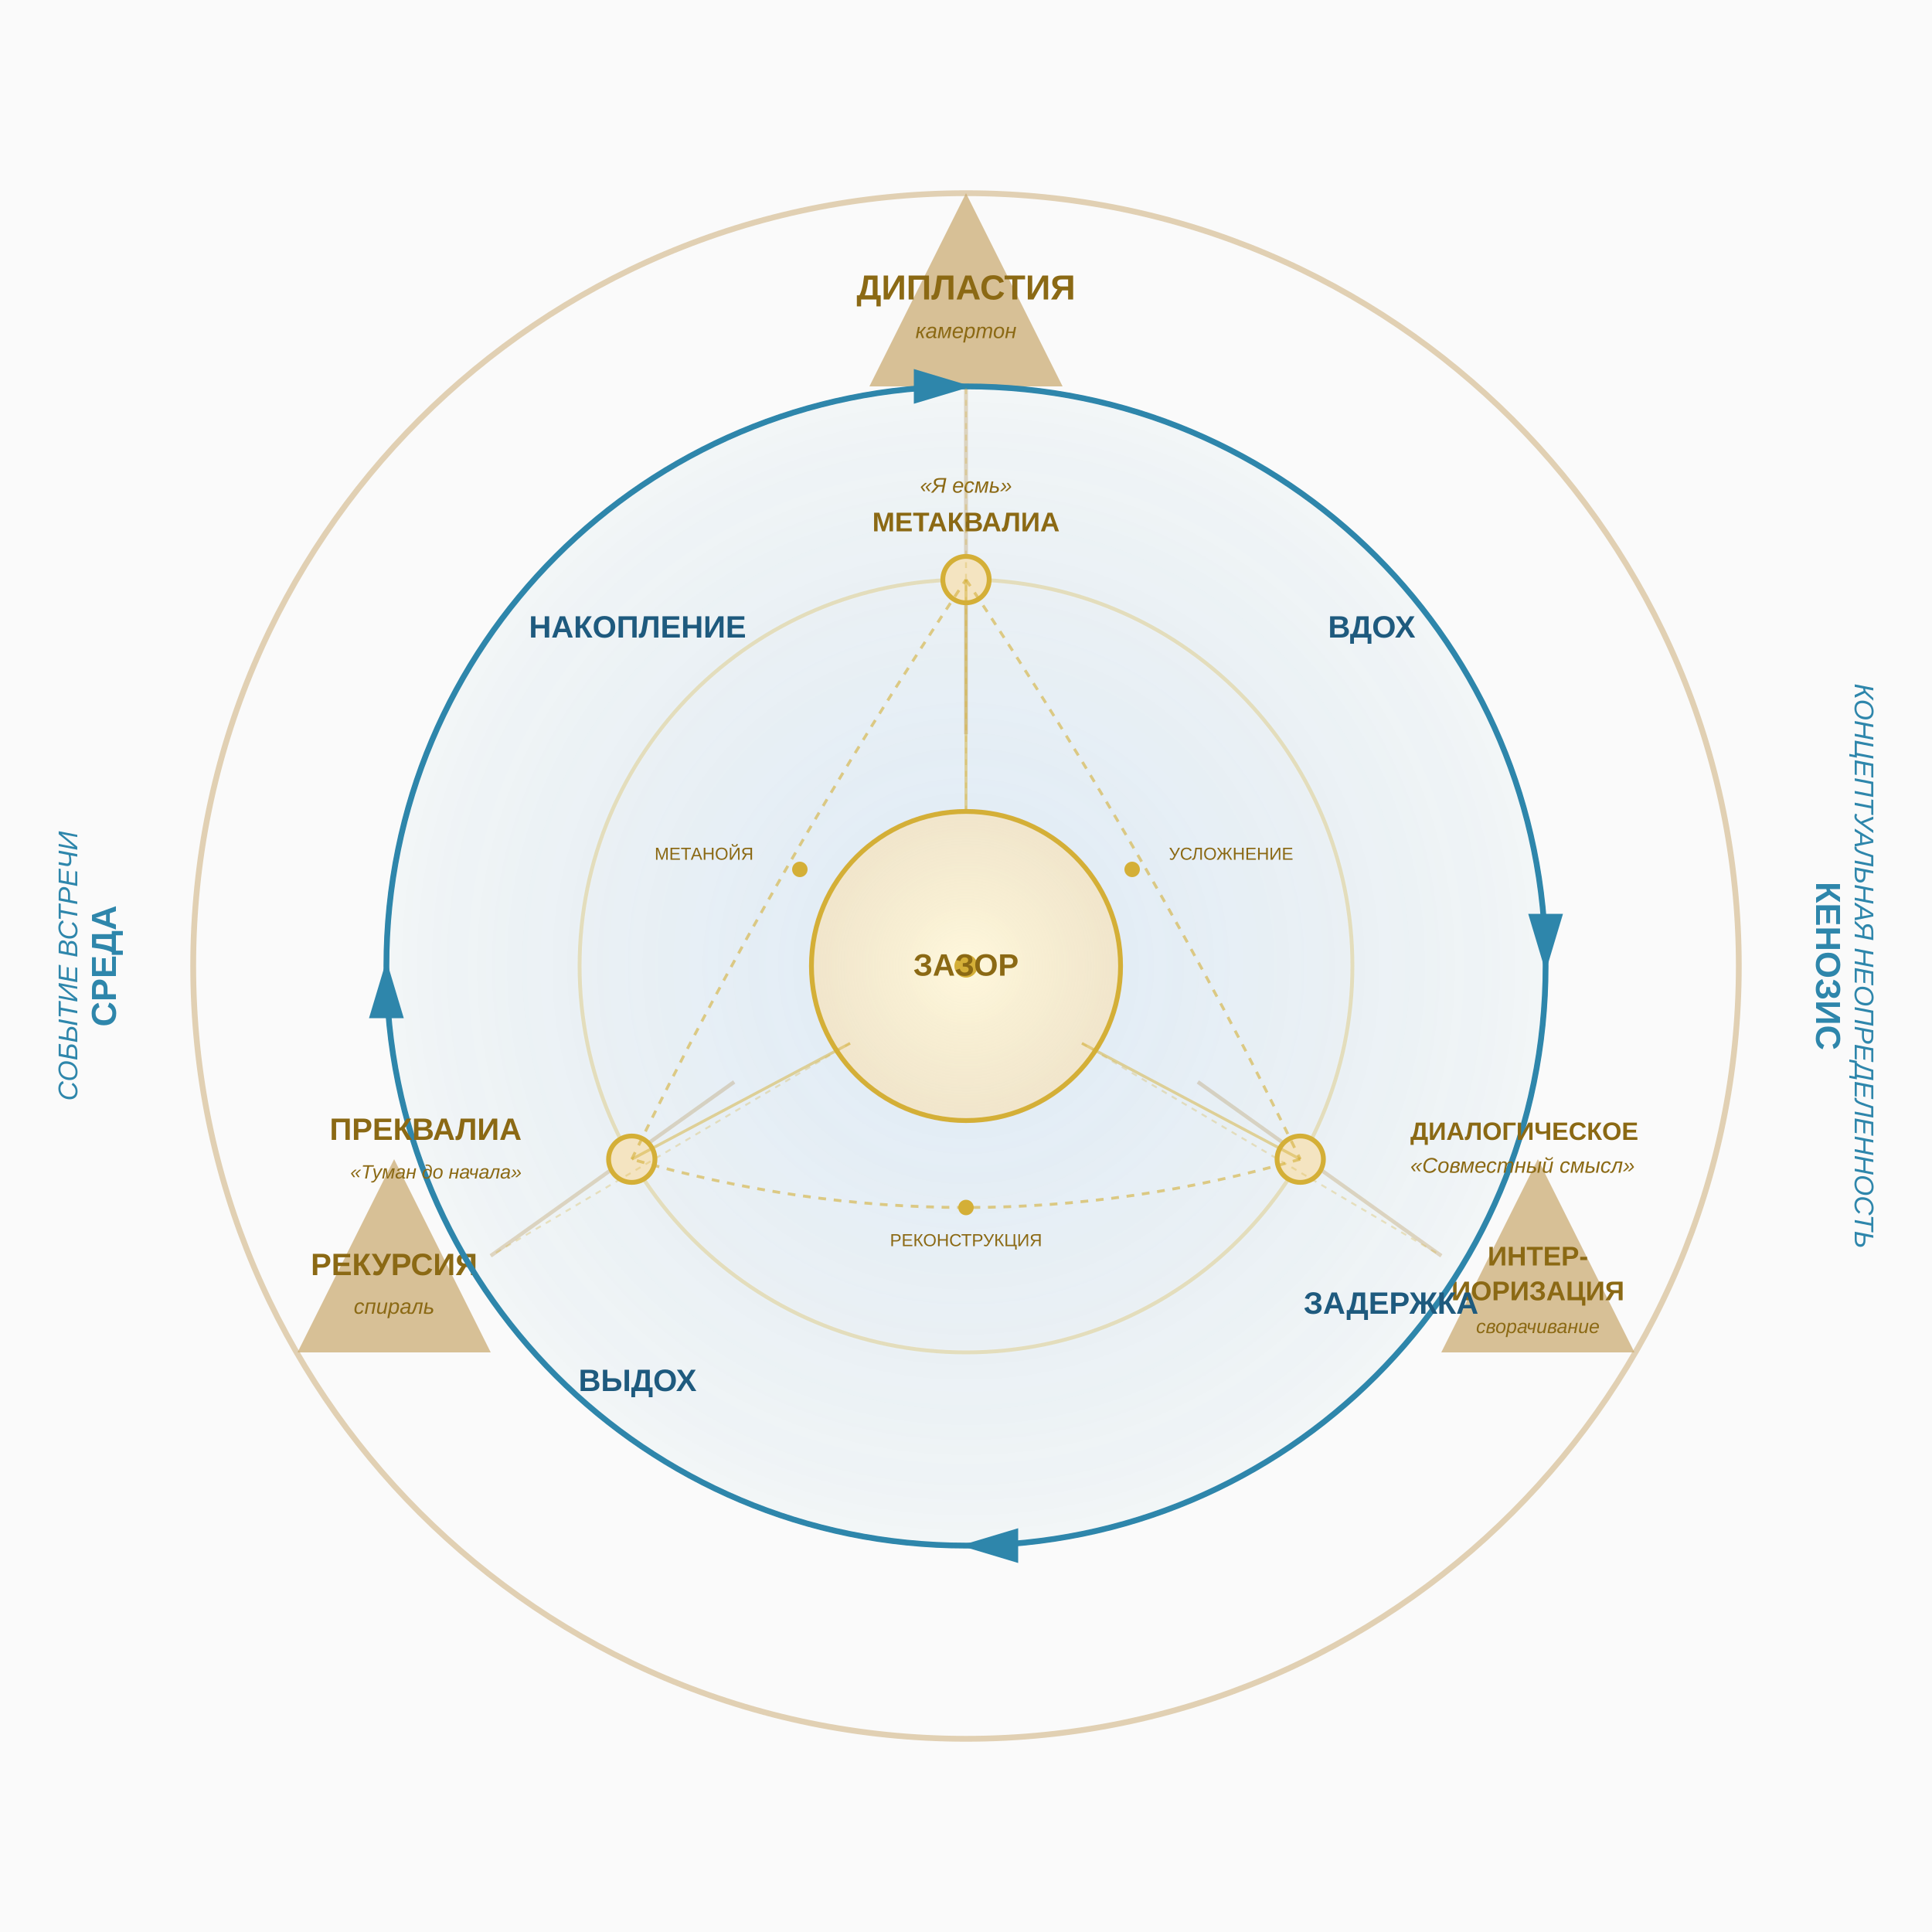
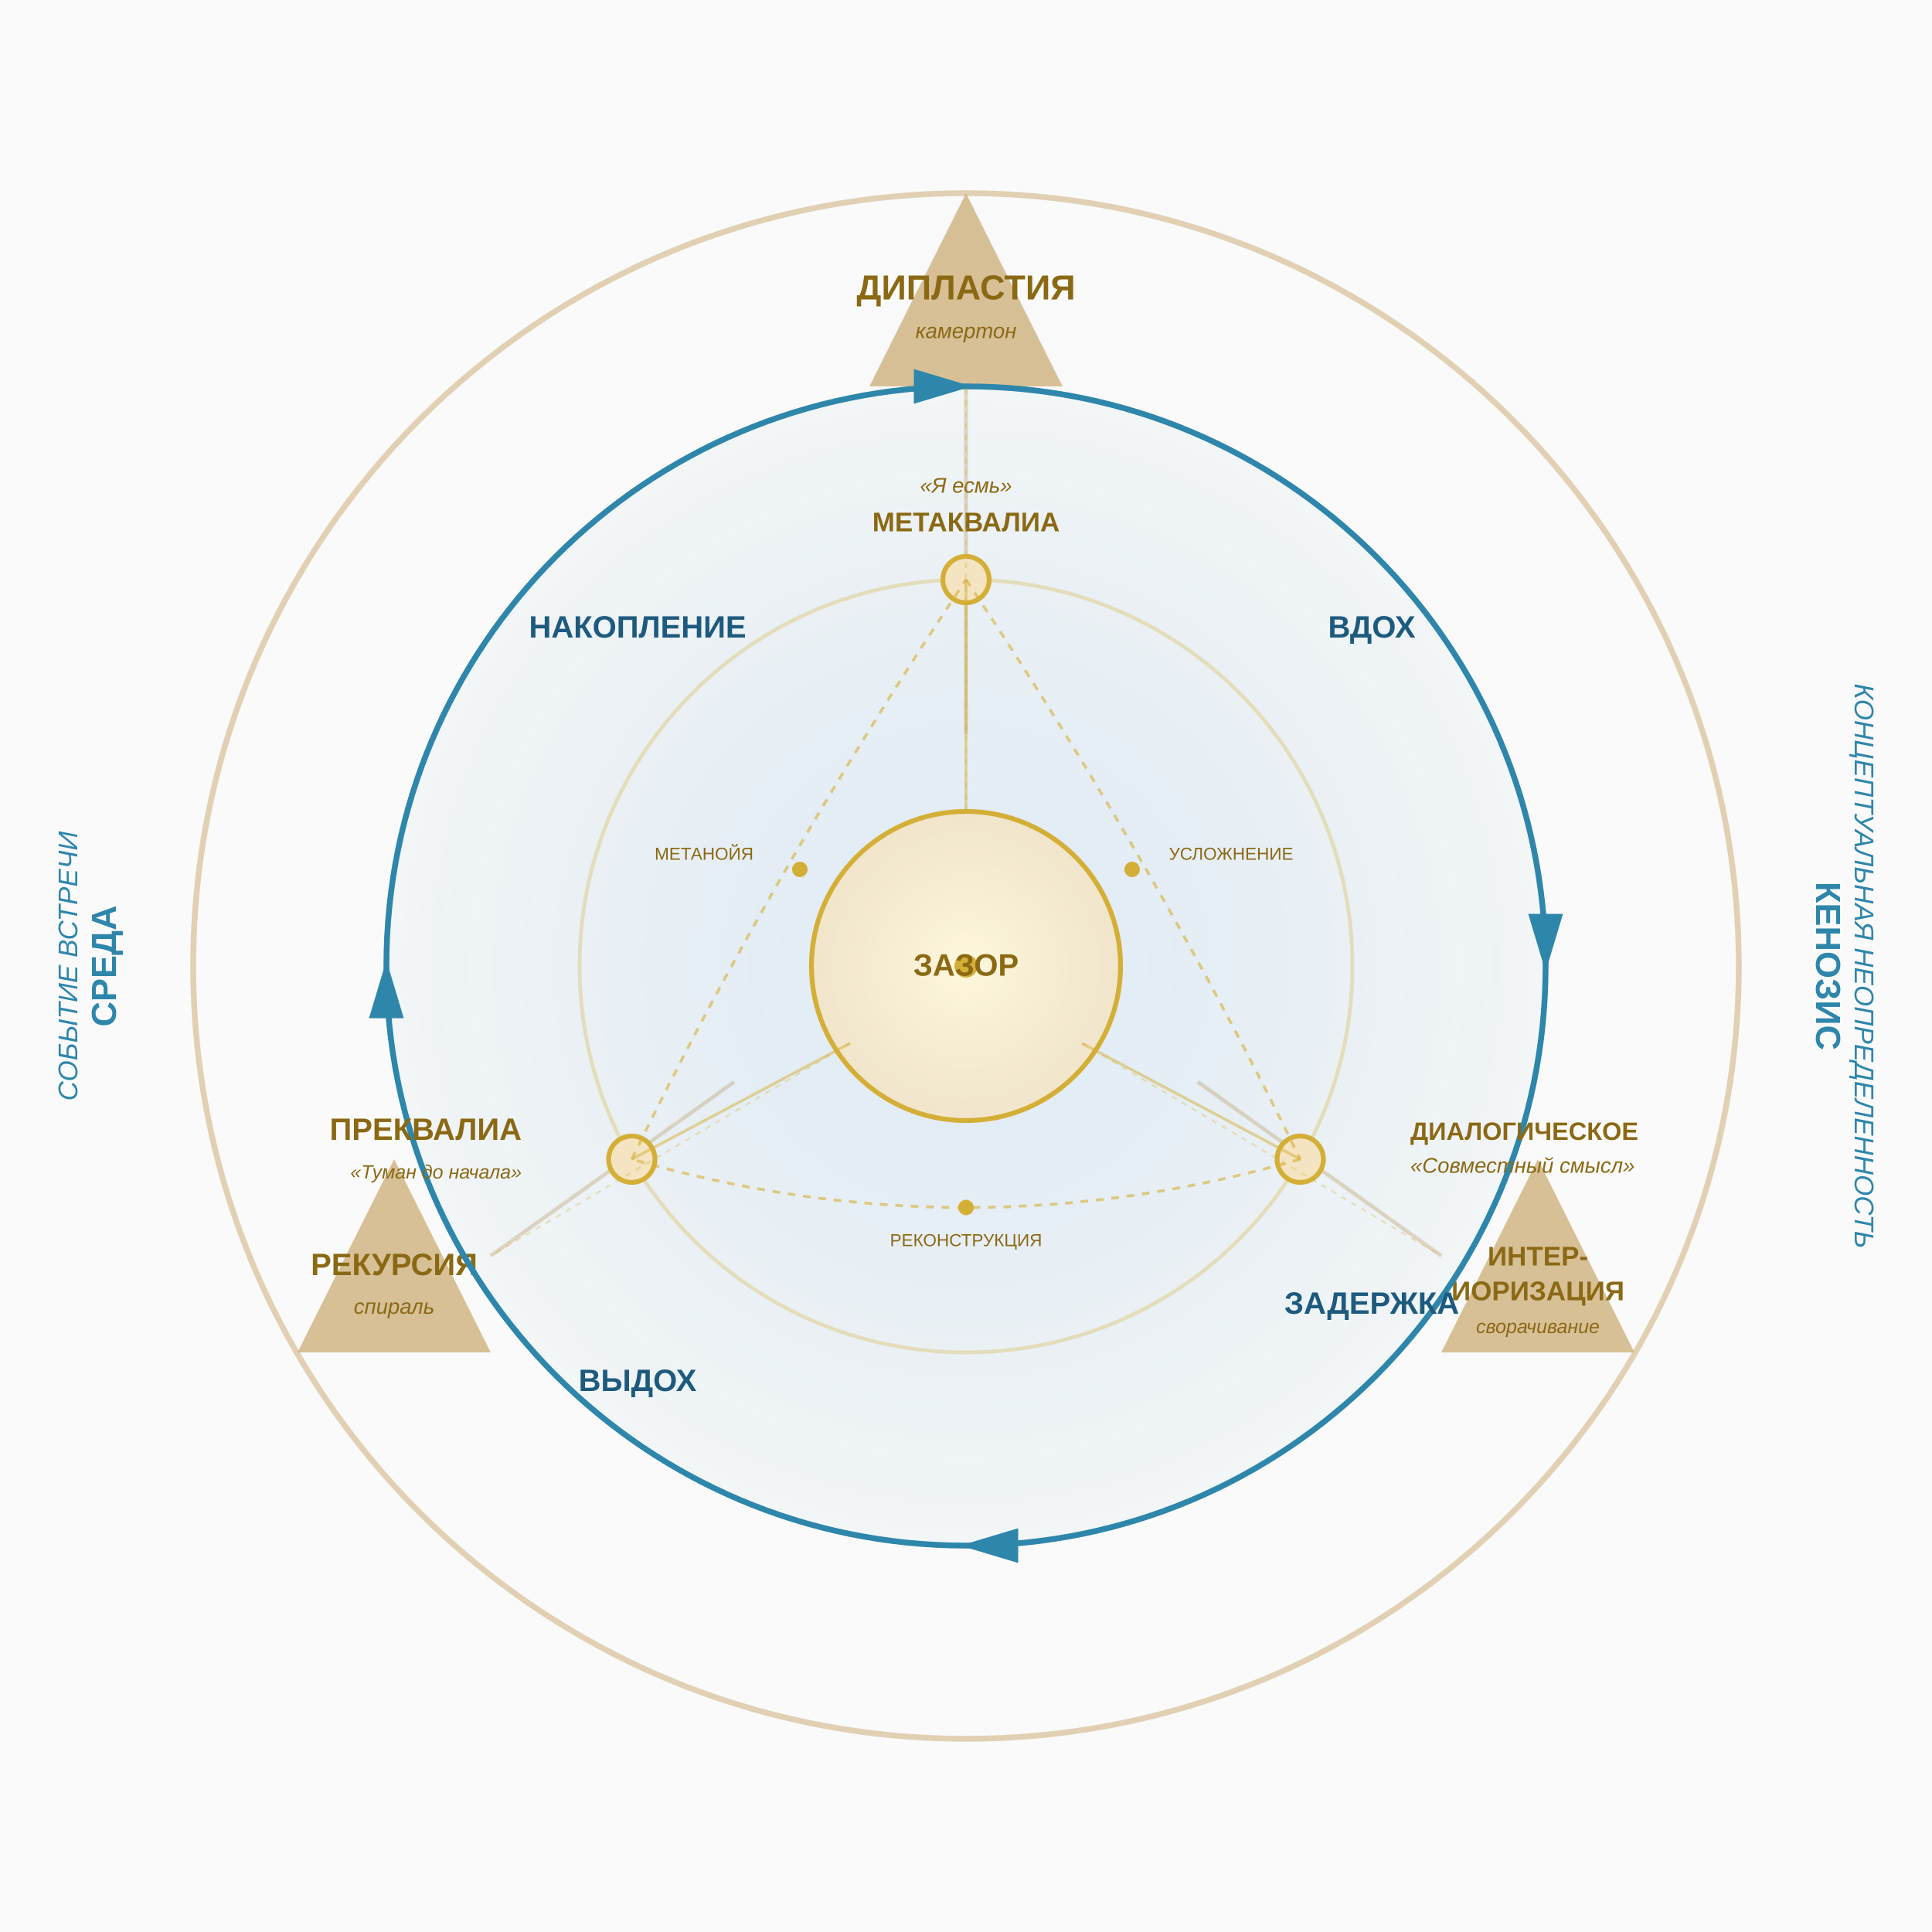
<svg xmlns="http://www.w3.org/2000/svg" viewBox="0 0 1000 1000" width="1000" height="1000">
  <defs>
    <radialGradient id="centerGlow" cx="50%" cy="50%" r="50%">
      <stop offset="0%" style="stop-color:#FFF8DC;stop-opacity:1" />
      <stop offset="100%" style="stop-color:#F4E4C1;stop-opacity:0.8" />
    </radialGradient>
    <radialGradient id="cycleGlow" cx="50%" cy="50%" r="50%">
      <stop offset="0%" style="stop-color:#4A90E2;stop-opacity:0.2" />
      <stop offset="100%" style="stop-color:#2E86AB;stop-opacity:0.05" />
    </radialGradient>
    <marker id="arrowhead" markerWidth="10" markerHeight="10" refX="9" refY="3" orient="auto">
      <polygon points="0 0, 10 3, 0 6" fill="#2E86AB" />
    </marker>
  </defs>
  <rect width="1000" height="1000" fill="#FAFAFA" />
  <circle cx="500" cy="500" r="400" fill="none" stroke="#C8A66B" stroke-width="3" opacity="0.5" />
  <g id="diplostia">
    <path d="M 500 100 L 450 200 L 550 200 Z" fill="#C8A66B" opacity="0.7" />
    <text x="500" y="155" text-anchor="middle" font-family="Arial, sans-serif" font-size="18" font-weight="bold" fill="#8B6914">ДИПЛАСТИЯ</text>
    <text x="500" y="175" text-anchor="middle" font-family="Arial, sans-serif" font-size="11" fill="#8B6914" font-style="italic">камертон</text>
    <line x1="500" y1="200" x2="500" y2="380" stroke="#C8A66B" stroke-width="2" opacity="0.4" />
  </g>
  <g id="interiorization">
    <path d="M 846 700 L 746 700 L 796 600 Z" fill="#C8A66B" opacity="0.7" />
    <text x="796" y="655" text-anchor="middle" font-family="Arial, sans-serif" font-size="14" font-weight="bold" fill="#8B6914">ИНТЕР-</text>
    <text x="796" y="673" text-anchor="middle" font-family="Arial, sans-serif" font-size="14" font-weight="bold" fill="#8B6914">ИОРИЗАЦИЯ</text>
    <text x="796" y="690" text-anchor="middle" font-family="Arial, sans-serif" font-size="10" fill="#8B6914" font-style="italic">сворачивание</text>
    <line x1="746" y1="650" x2="620" y2="560" stroke="#C8A66B" stroke-width="2" opacity="0.4" />
  </g>
  <g id="recursion">
    <path d="M 154 700 L 254 700 L 204 600 Z" fill="#C8A66B" opacity="0.7" />
    <text x="204" y="660" text-anchor="middle" font-family="Arial, sans-serif" font-size="16" font-weight="bold" fill="#8B6914">РЕКУРСИЯ</text>
    <text x="204" y="680" text-anchor="middle" font-family="Arial, sans-serif" font-size="11" fill="#8B6914" font-style="italic">спираль</text>
    <line x1="254" y1="650" x2="380" y2="560" stroke="#C8A66B" stroke-width="2" opacity="0.4" />
  </g>
  <circle cx="500" cy="500" r="300" fill="url(#cycleGlow)" stroke="#2E86AB" stroke-width="2.5" opacity="0.8" />
  <g id="inhale">
    <path d="M 500 200 A 300 300 0 0 1 800 500" fill="none" stroke="#2E86AB" stroke-width="3" marker-end="url(#arrowhead)" />
    <text x="710" y="330" text-anchor="middle" font-family="Arial, sans-serif" font-size="16" font-weight="bold" fill="#1E5A7E">ВДОХ</text>
  </g>
  <g id="delay">
    <path d="M 800 500 A 300 300 0 0 1 500 800" fill="none" stroke="#2E86AB" stroke-width="3" marker-end="url(#arrowhead)" />
-     <text x="720" y="680" text-anchor="middle" font-family="Arial, sans-serif" font-size="16" font-weight="bold" fill="#1E5A7E">ЗАДЕРЖКА</text>
+     <text x="710" y="680" text-anchor="middle" font-family="Arial, sans-serif" font-size="16" font-weight="bold" fill="#1E5A7E">ЗАДЕРЖКА</text>
  </g>
  <g id="exhale">
    <path d="M 500 800 A 300 300 0 0 1 200 500" fill="none" stroke="#2E86AB" stroke-width="3" marker-end="url(#arrowhead)" />
    <text x="330" y="720" text-anchor="middle" font-family="Arial, sans-serif" font-size="16" font-weight="bold" fill="#1E5A7E">ВЫДОХ</text>
  </g>
  <g id="accumulate">
    <path d="M 200 500 A 300 300 0 0 1 500 200" fill="none" stroke="#2E86AB" stroke-width="3" marker-end="url(#arrowhead)" />
    <text x="330" y="330" text-anchor="middle" font-family="Arial, sans-serif" font-size="16" font-weight="bold" fill="#1E5A7E">НАКОПЛЕНИЕ</text>
  </g>
  <circle cx="500" cy="500" r="200" fill="none" stroke="#D4AF37" stroke-width="2" opacity="0.3" />
  <g id="metaqualia">
    <circle cx="500" cy="300" r="12" fill="#F4E4C1" stroke="#D4AF37" stroke-width="2.5" />
    <text x="500" y="275" text-anchor="middle" font-family="Arial, sans-serif" font-size="14" font-weight="bold" fill="#8B6914">МЕТАКВАЛИА</text>
    <text x="500" y="255" text-anchor="middle" font-family="Arial, sans-serif" font-size="11" fill="#8B6914" font-style="italic">«Я есмь»</text>
  </g>
  <g id="dialogical">
    <circle cx="673" cy="600" r="12" fill="#F4E4C1" stroke="#D4AF37" stroke-width="2.5" />
    <text x="730" y="590" text-anchor="start" font-family="Arial, sans-serif" font-size="13" font-weight="bold" fill="#8B6914">ДИАЛОГИЧЕСКОЕ</text>
    <text x="730" y="607" text-anchor="start" font-family="Arial, sans-serif" font-size="11" fill="#8B6914" font-style="italic">«Совместный смысл»</text>
  </g>
  <g id="prequalia">
    <circle cx="327" cy="600" r="12" fill="#F4E4C1" stroke="#D4AF37" stroke-width="2.5" />
    <text x="270" y="590" text-anchor="end" font-family="Arial, sans-serif" font-size="16" font-weight="bold" fill="#8B6914">ПРЕКВАЛИА</text>
    <text x="270" y="610" text-anchor="end" font-family="Arial, sans-serif" font-size="10" fill="#8B6914" font-style="italic">«Туман до начала»</text>
  </g>
  <path d="M 500 300 Q 600 450 673 600" fill="none" stroke="#D4AF37" stroke-width="1.5" stroke-dasharray="4,4" opacity="0.6" />
  <path d="M 673 600 Q 500 650 327 600" fill="none" stroke="#D4AF37" stroke-width="1.5" stroke-dasharray="4,4" opacity="0.6" />
  <path d="M 327 600 Q 400 450 500 300" fill="none" stroke="#D4AF37" stroke-width="1.5" stroke-dasharray="4,4" opacity="0.6" />
  <circle cx="586" cy="450" r="4" fill="#D4AF37" />
  <text x="605" y="445" font-family="Arial, sans-serif" font-size="9" fill="#8B6914">УСЛОЖНЕНИЕ</text>
  <circle cx="500" cy="625" r="4" fill="#D4AF37" />
  <text x="500" y="645" text-anchor="middle" font-family="Arial, sans-serif" font-size="9" fill="#8B6914">РЕКОНСТРУКЦИЯ</text>
  <circle cx="414" cy="450" r="4" fill="#D4AF37" />
  <text x="390" y="445" text-anchor="end" font-family="Arial, sans-serif" font-size="9" fill="#8B6914">МЕТАНОЙЯ</text>
  <circle cx="500" cy="500" r="80" fill="url(#centerGlow)" stroke="#D4AF37" stroke-width="2.5" />
  <circle cx="500" cy="500" r="6" fill="#D4AF37" />
  <text x="500" y="505" text-anchor="middle" font-family="Arial, sans-serif" font-size="16" font-weight="bold" fill="#8B6914">ЗАЗОР</text>
  <line x1="500" y1="420" x2="500" y2="200" stroke="#D4AF37" stroke-width="1" opacity="0.3" stroke-dasharray="3,3" />
  <line x1="560" y1="540" x2="746" y2="650" stroke="#D4AF37" stroke-width="1" opacity="0.3" stroke-dasharray="3,3" />
  <line x1="440" y1="540" x2="254" y2="650" stroke="#D4AF37" stroke-width="1" opacity="0.3" stroke-dasharray="3,3" />
  <line x1="500" y1="420" x2="500" y2="300" stroke="#D4AF37" stroke-width="1.5" opacity="0.5" />
  <line x1="560" y1="540" x2="673" y2="600" stroke="#D4AF37" stroke-width="1.5" opacity="0.5" />
  <line x1="440" y1="540" x2="327" y2="600" stroke="#D4AF37" stroke-width="1.5" opacity="0.5" />
  <text x="940" y="500" text-anchor="middle" font-family="Arial, sans-serif" font-size="18" font-weight="bold" fill="#2E86AB" transform="rotate(90 940 500)">КЕНОЗИС</text>
  <text x="960" y="500" text-anchor="middle" font-family="Arial, sans-serif" font-size="14" fill="#2E86AB" font-style="italic" transform="rotate(90 960 500)">КОНЦЕПТУАЛЬНАЯ НЕОПРЕДЕЛЕННОСТЬ</text>
  <text x="60" y="500" text-anchor="middle" font-family="Arial, sans-serif" font-size="18" font-weight="bold" fill="#2E86AB" transform="rotate(-90 60 500)">СРЕДА</text>
  <text x="40" y="500" text-anchor="middle" font-family="Arial, sans-serif" font-size="14" fill="#2E86AB" font-style="italic" transform="rotate(-90 40 500)">СОБЫТИЕ ВСТРЕЧИ</text>
</svg>
